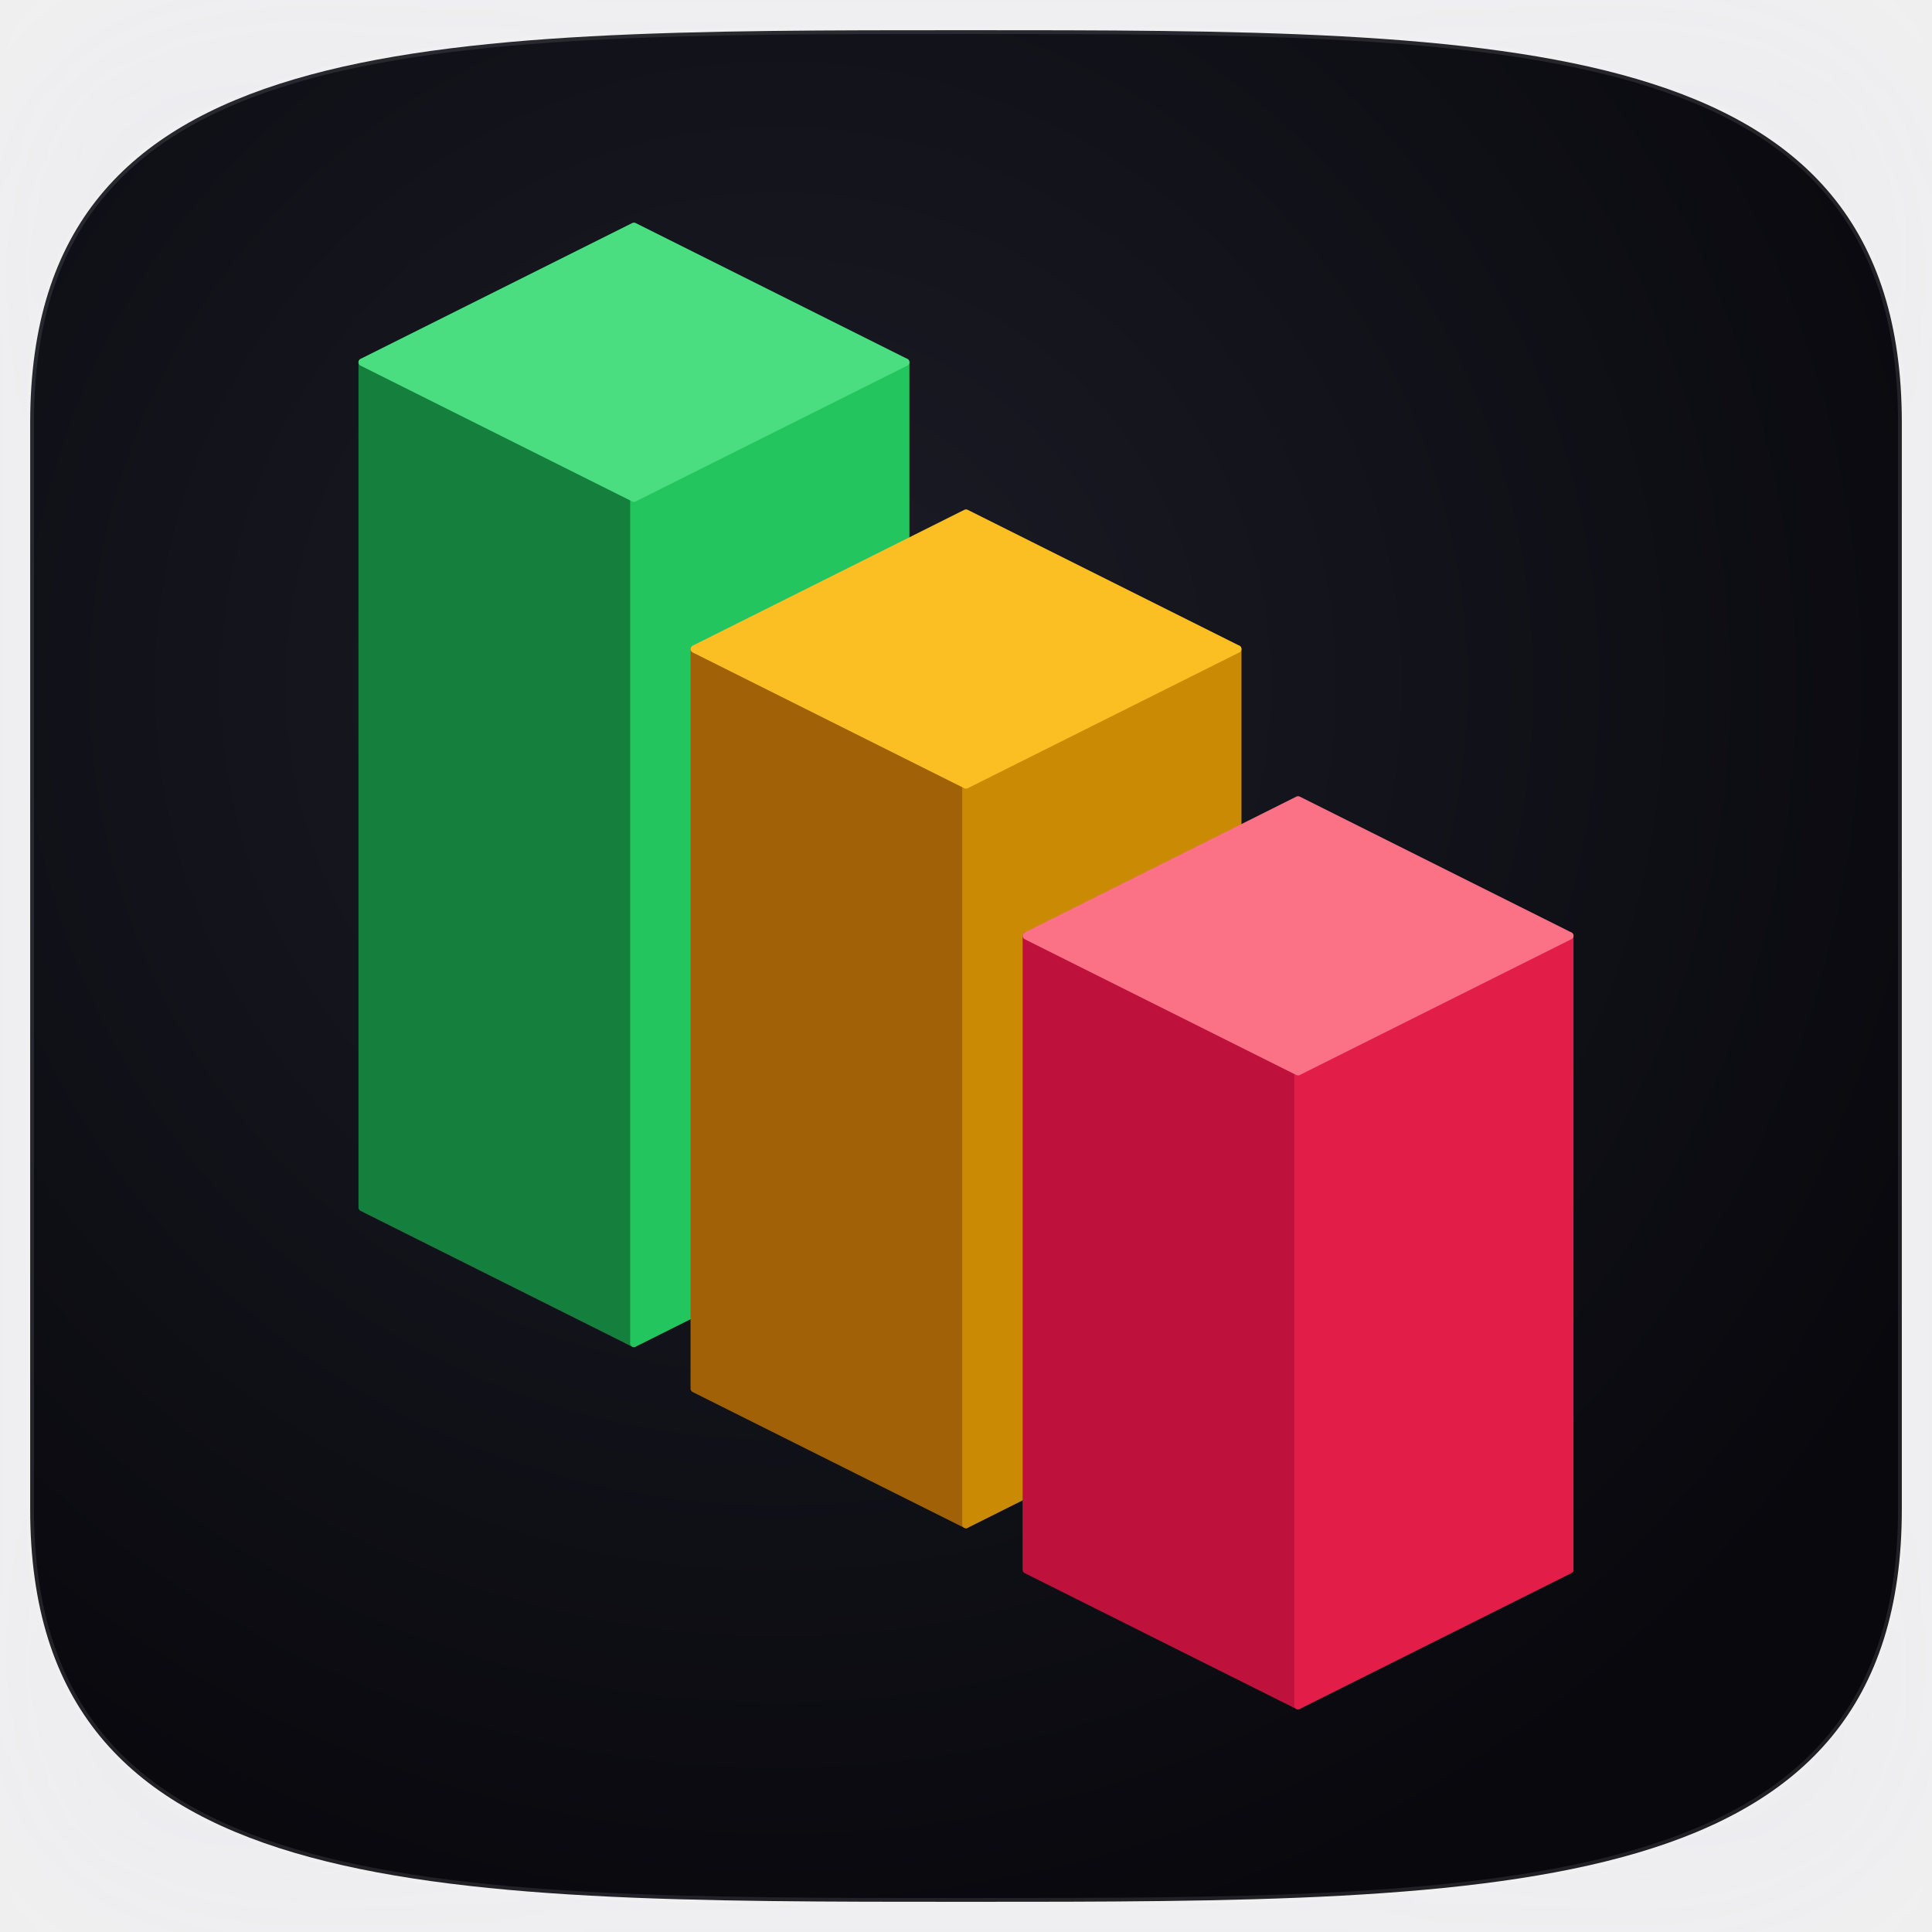
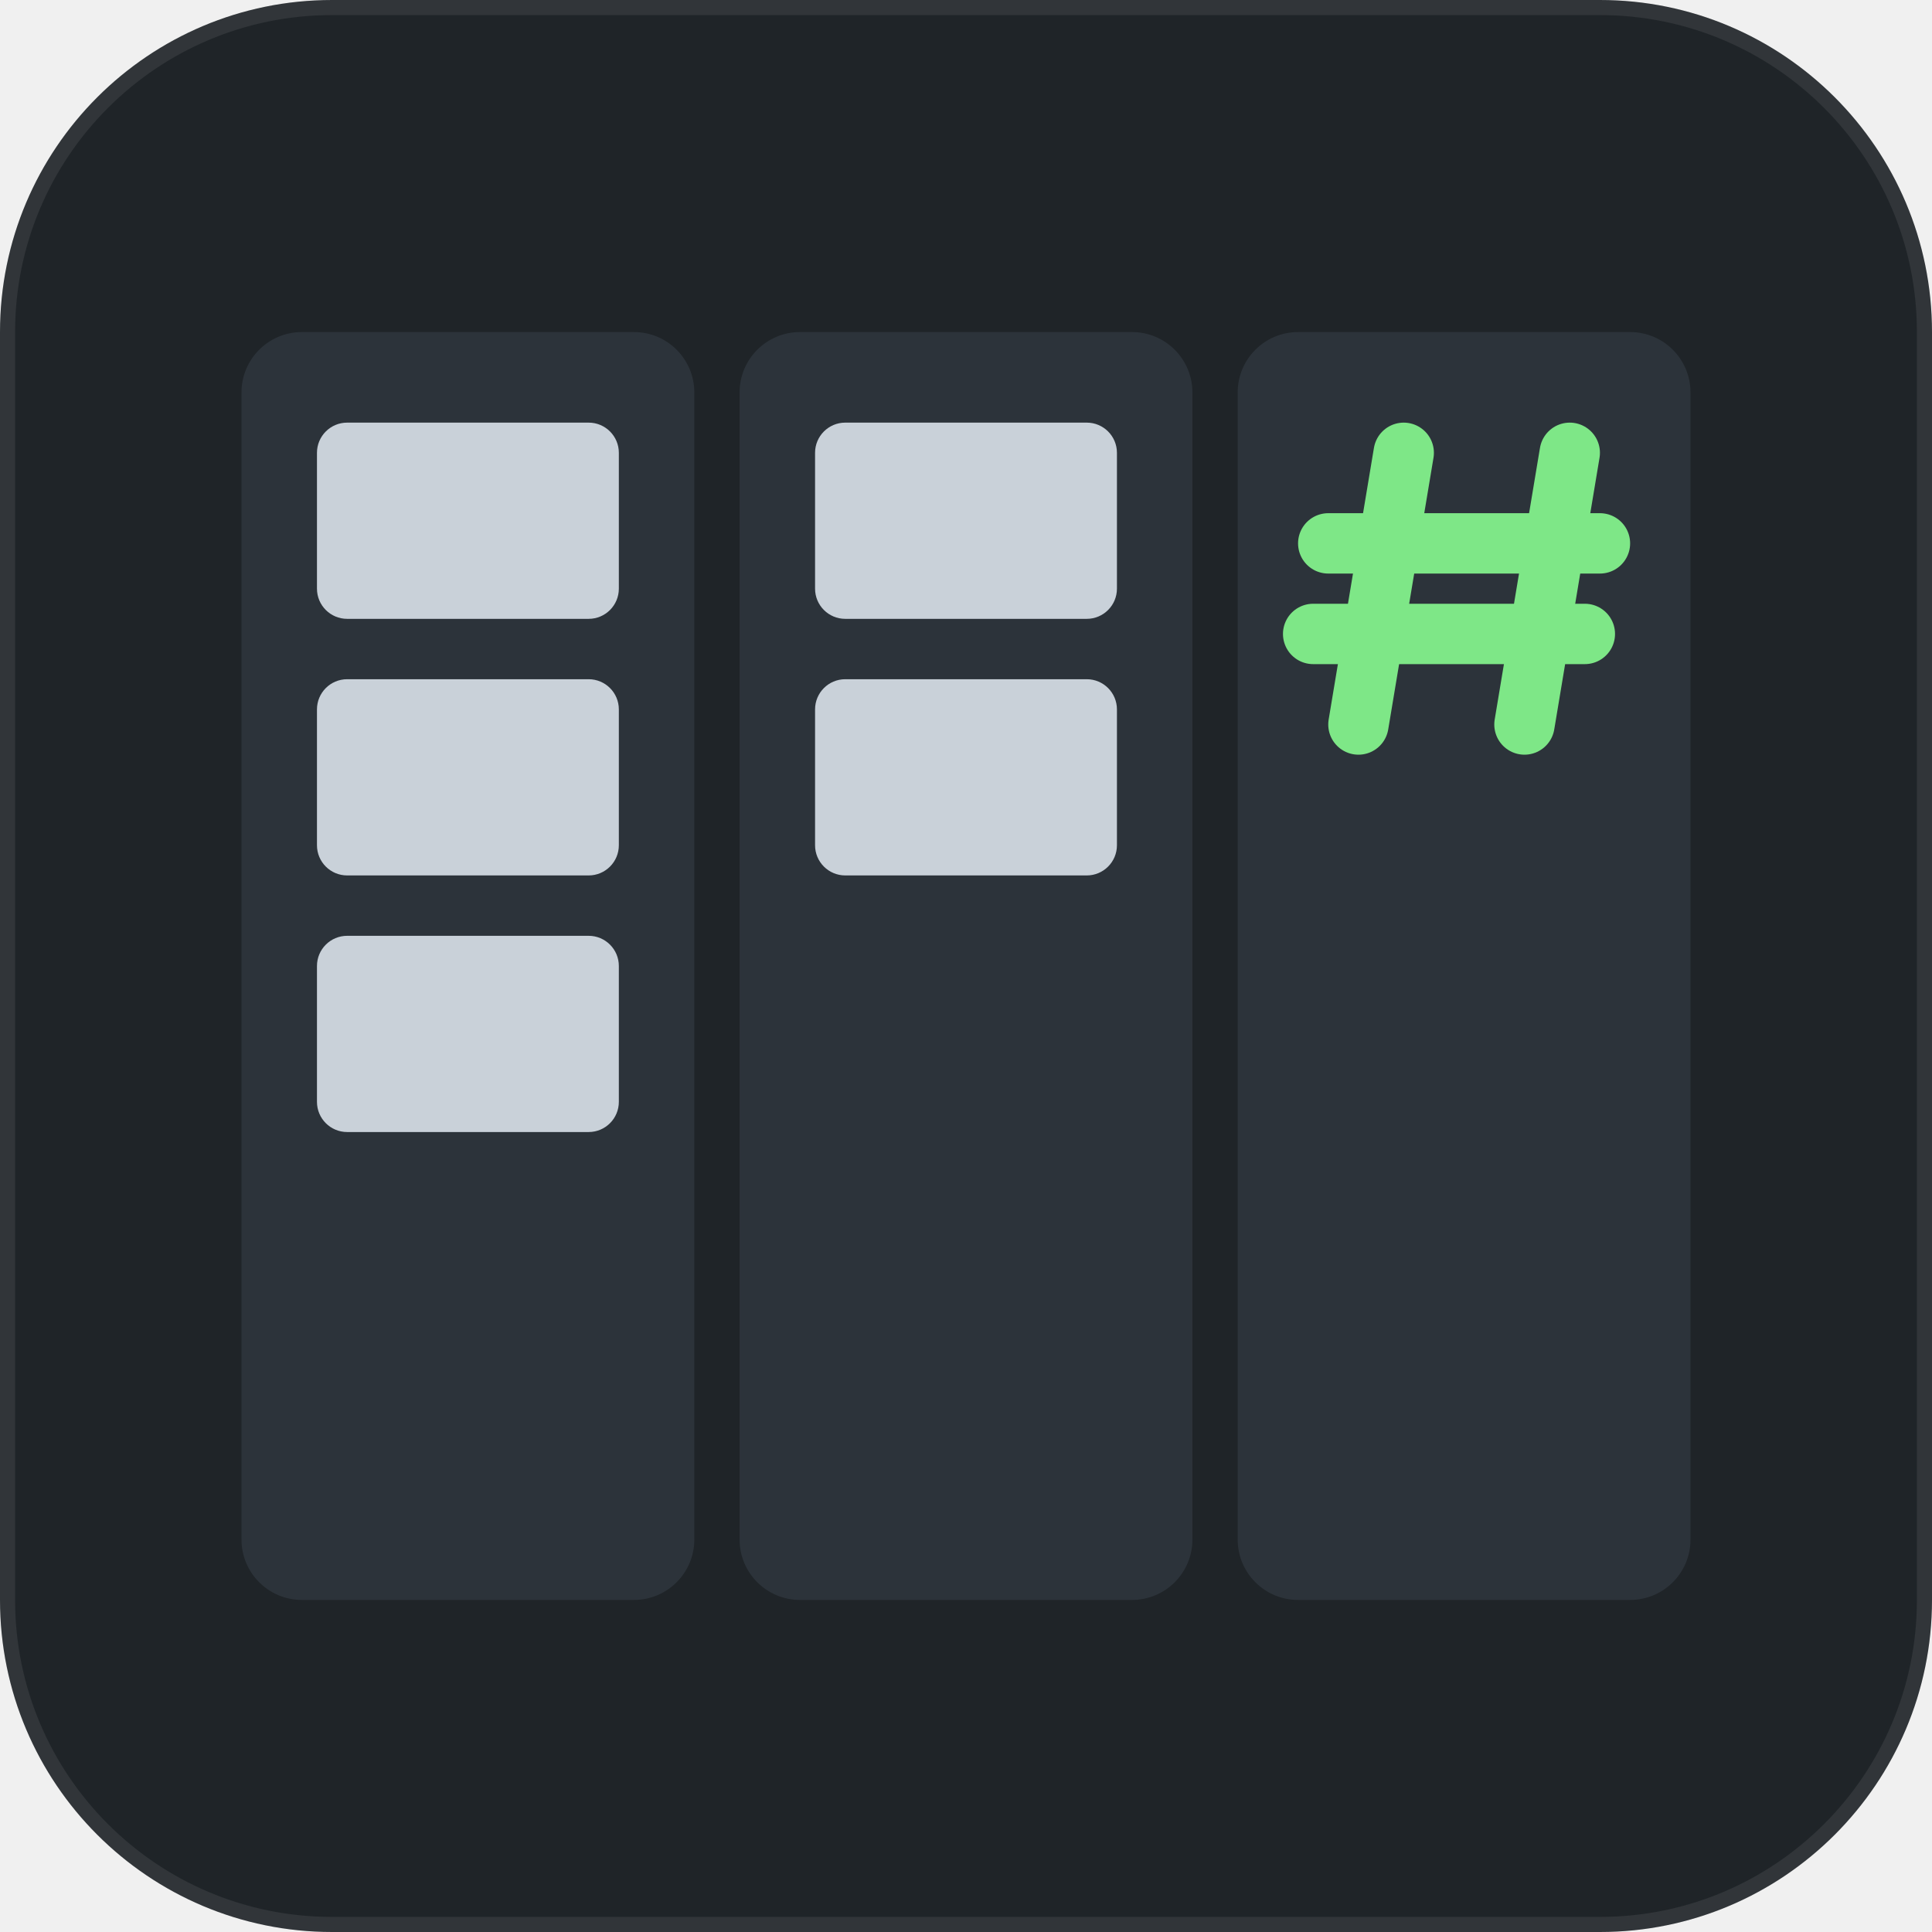
- <svg xmlns="http://www.w3.org/2000/svg" viewBox="0 0 256 256" width="256" height="256">
-   <defs>
-     <radialGradient id="bg" cx="40%" cy="35%" r="70%">
-       <stop offset="0%" stop-color="#1c1c27" />
-       <stop offset="100%" stop-color="#08080d" />
-     </radialGradient>
-     <clipPath id="squircle-clip">
-       <path d="M128,4 C200,4 252,4 252,56 C252,108 252,148 252,200 C252,252 200,252 128,252 C56,252 4,252 4,200 C4,148 4,108 4,56 C4,4 56,4 128,4 Z" />
-     </clipPath>
-     <filter id="outer-glow" x="-30%" y="-30%" width="160%" height="160%">
-       <feGaussianBlur stdDeviation="14" result="blur" />
-       <feMerge>
-         <feMergeNode in="blur" />
-         <feMergeNode in="blur" />
-         <feMergeNode in="blur" />
-       </feMerge>
-     </filter>
-   </defs>
-   <path d="M128,4 C200,4 252,4 252,56 C252,108 252,148 252,200 C252,252 200,252 128,252 C56,252 4,252 4,200 C4,148 4,108 4,56 C4,4 56,4 128,4 Z" fill="none" stroke="#a78bfa" stroke-width="2" opacity="0.2" filter="url(#outer-glow)" />
-   <path d="M128,4 C200,4 252,4 252,56 C252,108 252,148 252,200 C252,252 200,252 128,252 C56,252 4,252 4,200 C4,148 4,108 4,56 C4,4 56,4 128,4 Z" fill="url(#bg)" />
-   <path d="M128,4 C200,4 252,4 252,56 C252,108 252,148 252,200 C252,252 200,252 128,252 C56,252 4,252 4,200 C4,148 4,108 4,56 C4,4 56,4 128,4 Z" fill="none" stroke="white" stroke-width="1" opacity="0.1" />
-   <g clip-path="url(#squircle-clip)">
-     <g>
-       <polygon points="48,160 48,48 84,66 84,178" fill="#15803d" stroke="#15803d" stroke-width="1" stroke-linejoin="round" />
-       <polygon points="84,66 120,48 120,160 84,178" fill="#22c55e" stroke="#22c55e" stroke-width="1" stroke-linejoin="round" />
-       <polygon points="48,48 84,30 120,48 84,66" fill="#4ade80" stroke="#4ade80" stroke-width="1" stroke-linejoin="round" />
-     </g>
-     <g>
-       <polygon points="92,184 92,86 128,104 128,202" fill="#a16207" stroke="#a16207" stroke-width="1" stroke-linejoin="round" />
-       <polygon points="128,104 164,86 164,184 128,202" fill="#ca8a04" stroke="#ca8a04" stroke-width="1" stroke-linejoin="round" />
-       <polygon points="92,86 128,68 164,86 128,104" fill="#fbbf24" stroke="#fbbf24" stroke-width="1" stroke-linejoin="round" />
-     </g>
-     <g>
-       <polygon points="136,208 136,124 172,142 172,226" fill="#be123c" stroke="#be123c" stroke-width="1" stroke-linejoin="round" />
-       <polygon points="172,142 208,124 208,208 172,226" fill="#e11d48" stroke="#e11d48" stroke-width="1" stroke-linejoin="round" />
-       <polygon points="136,124 172,106 208,124 172,142" fill="#fb7185" stroke="#fb7185" stroke-width="1" stroke-linejoin="round" />
-     </g>
+ <svg xmlns="http://www.w3.org/2000/svg" viewBox="0 0 128 128" width="128" height="128">
+   <rect width="128" height="128" rx="22" fill="#1f2428" />
+   <rect x="0.5" y="0.5" width="127" height="127" rx="21.5" fill="none" stroke="#ffffff" stroke-opacity="0.08" />
+   <g fill="#2c333a">
+     <rect x="16" y="22" width="30" height="84" rx="4" />
+     <rect x="49" y="22" width="30" height="84" rx="4" />
+     <rect x="82" y="22" width="30" height="84" rx="4" />
+   </g>
+   <g fill="#c9d1d9">
+     <rect x="21" y="28" width="20" height="13" rx="2" />
+     <rect x="21" y="45" width="20" height="13" rx="2" />
+     <rect x="21" y="62" width="20" height="13" rx="2" />
+     <rect x="54" y="28" width="20" height="13" rx="2" />
+     <rect x="54" y="45" width="20" height="13" rx="2" />
+   </g>
+   <g stroke="#7ee787" stroke-width="4" stroke-linecap="round">
+     <line x1="93" y1="30" x2="90" y2="48" />
+     <line x1="104" y1="30" x2="101" y2="48" />
+     <line x1="88" y1="36" x2="106" y2="36" />
+     <line x1="87" y1="42" x2="105" y2="42" />
  </g>
</svg>
